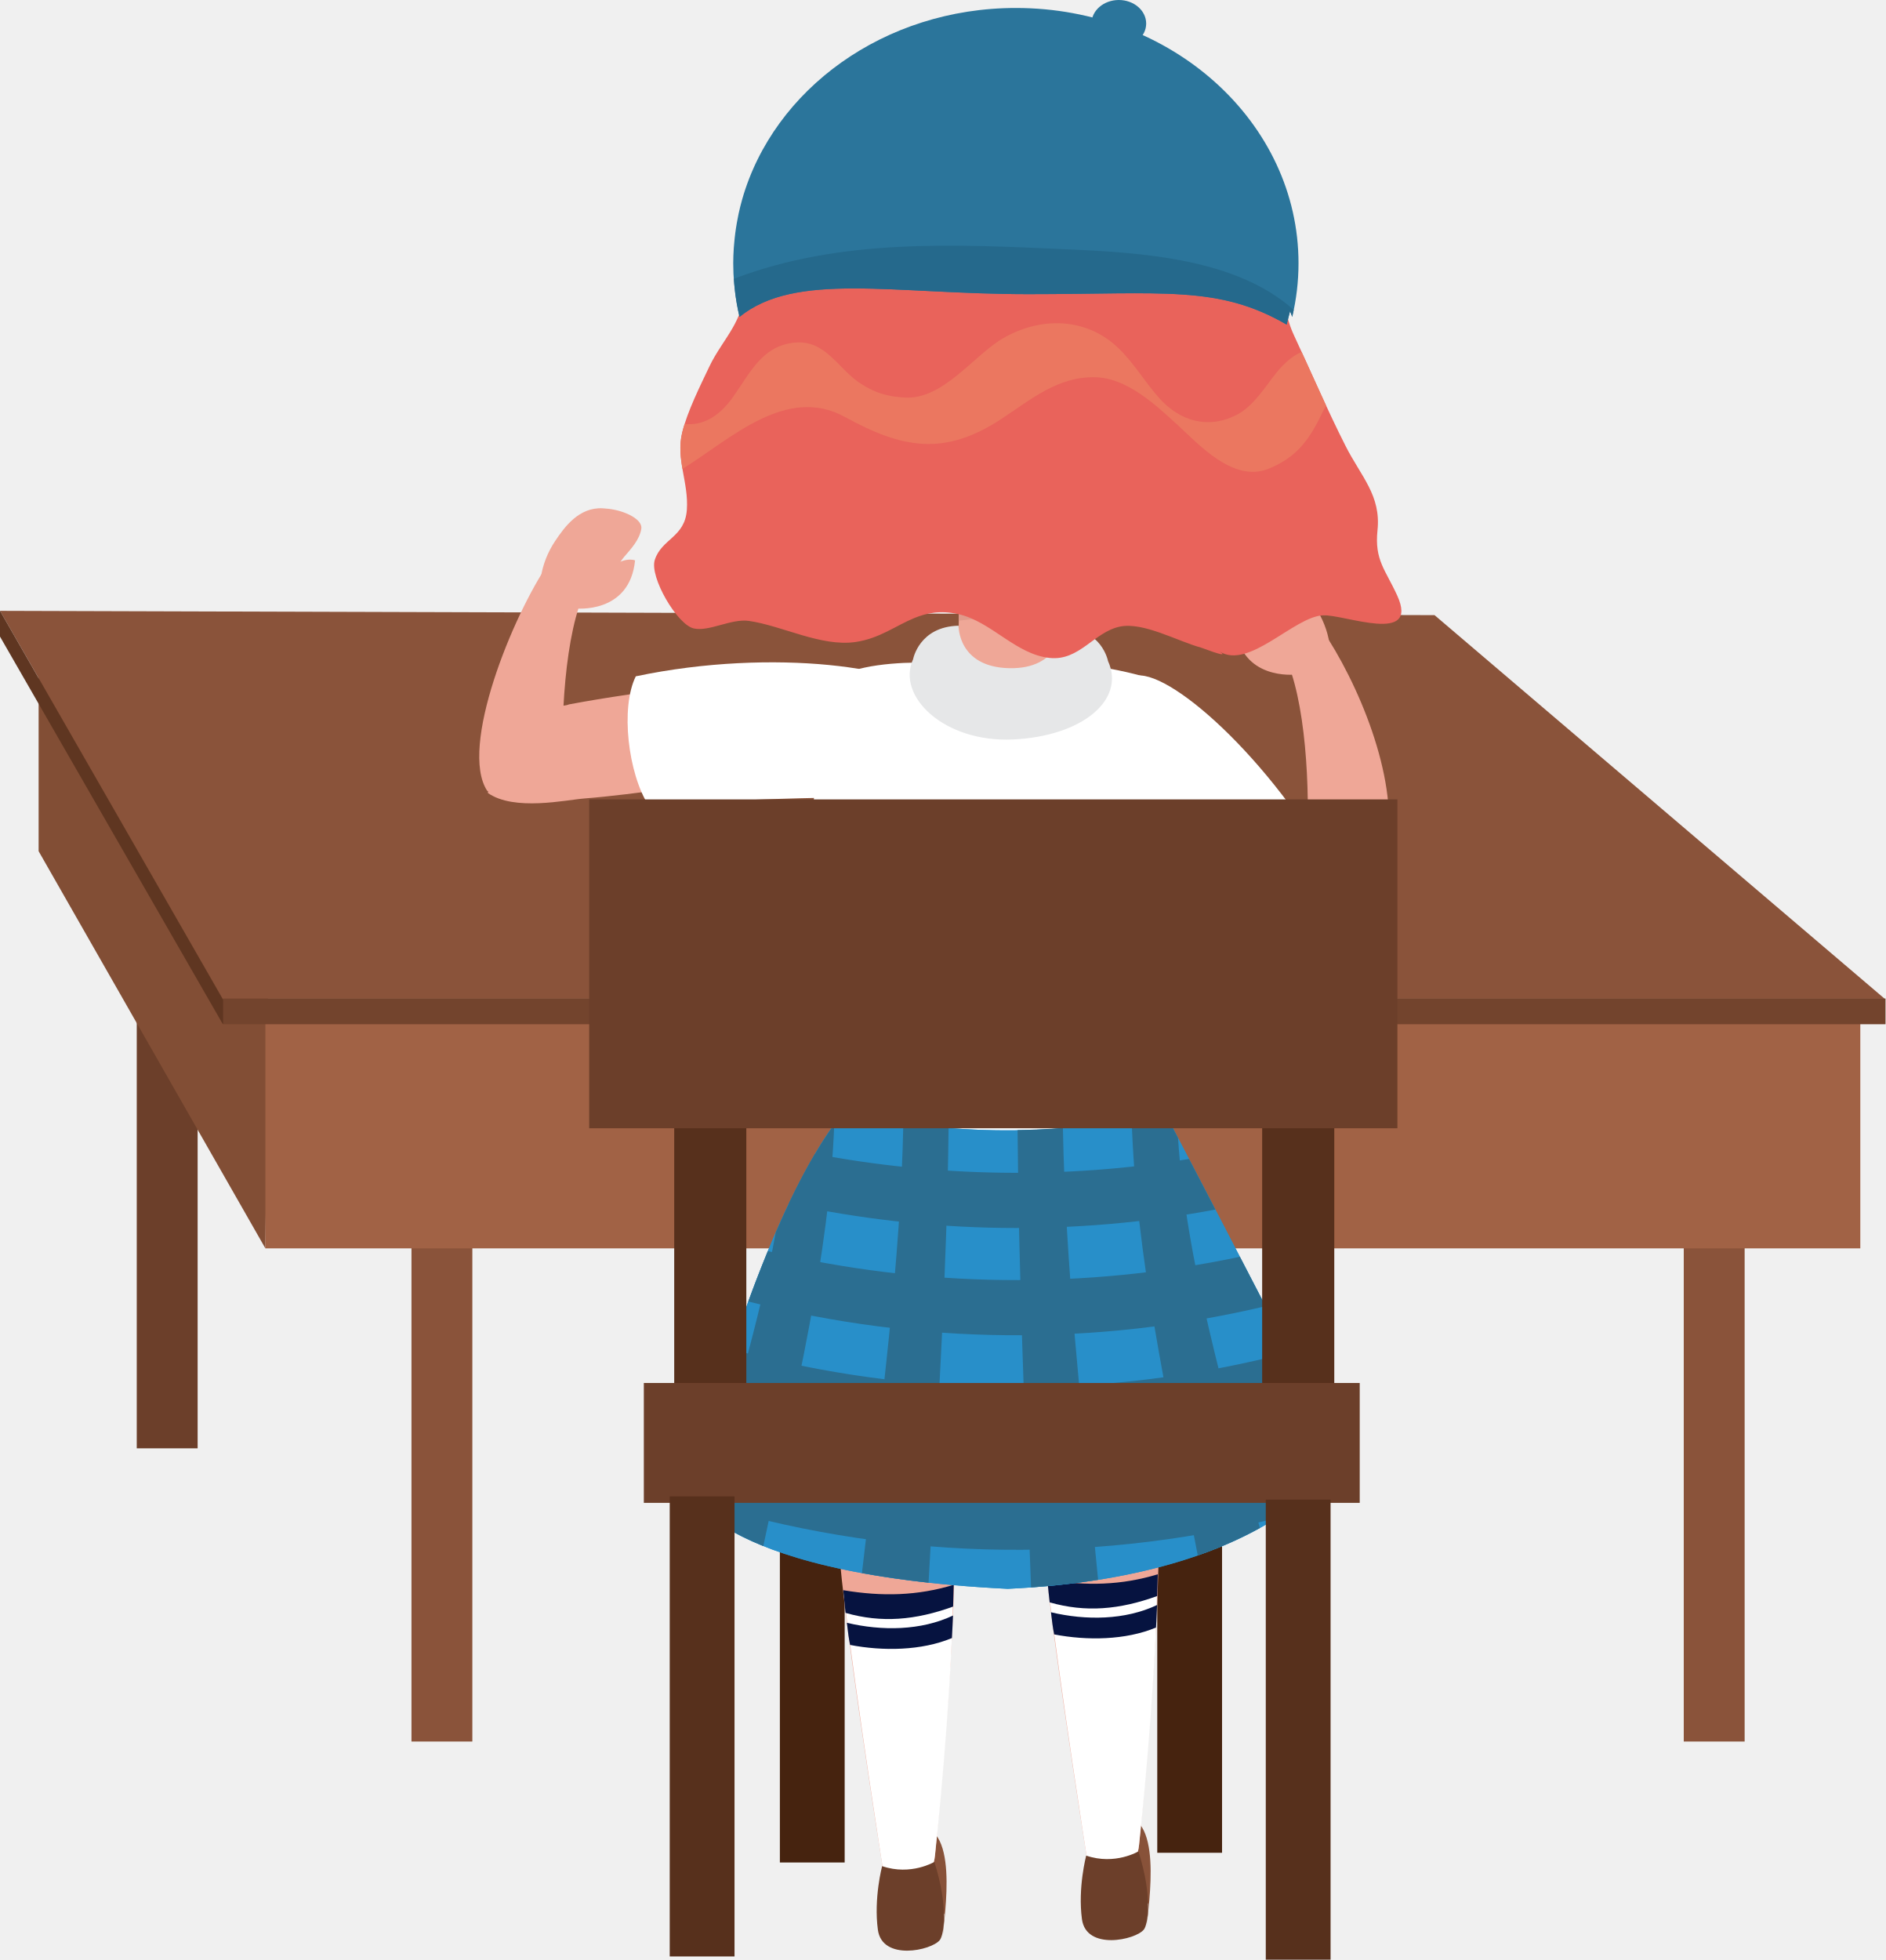
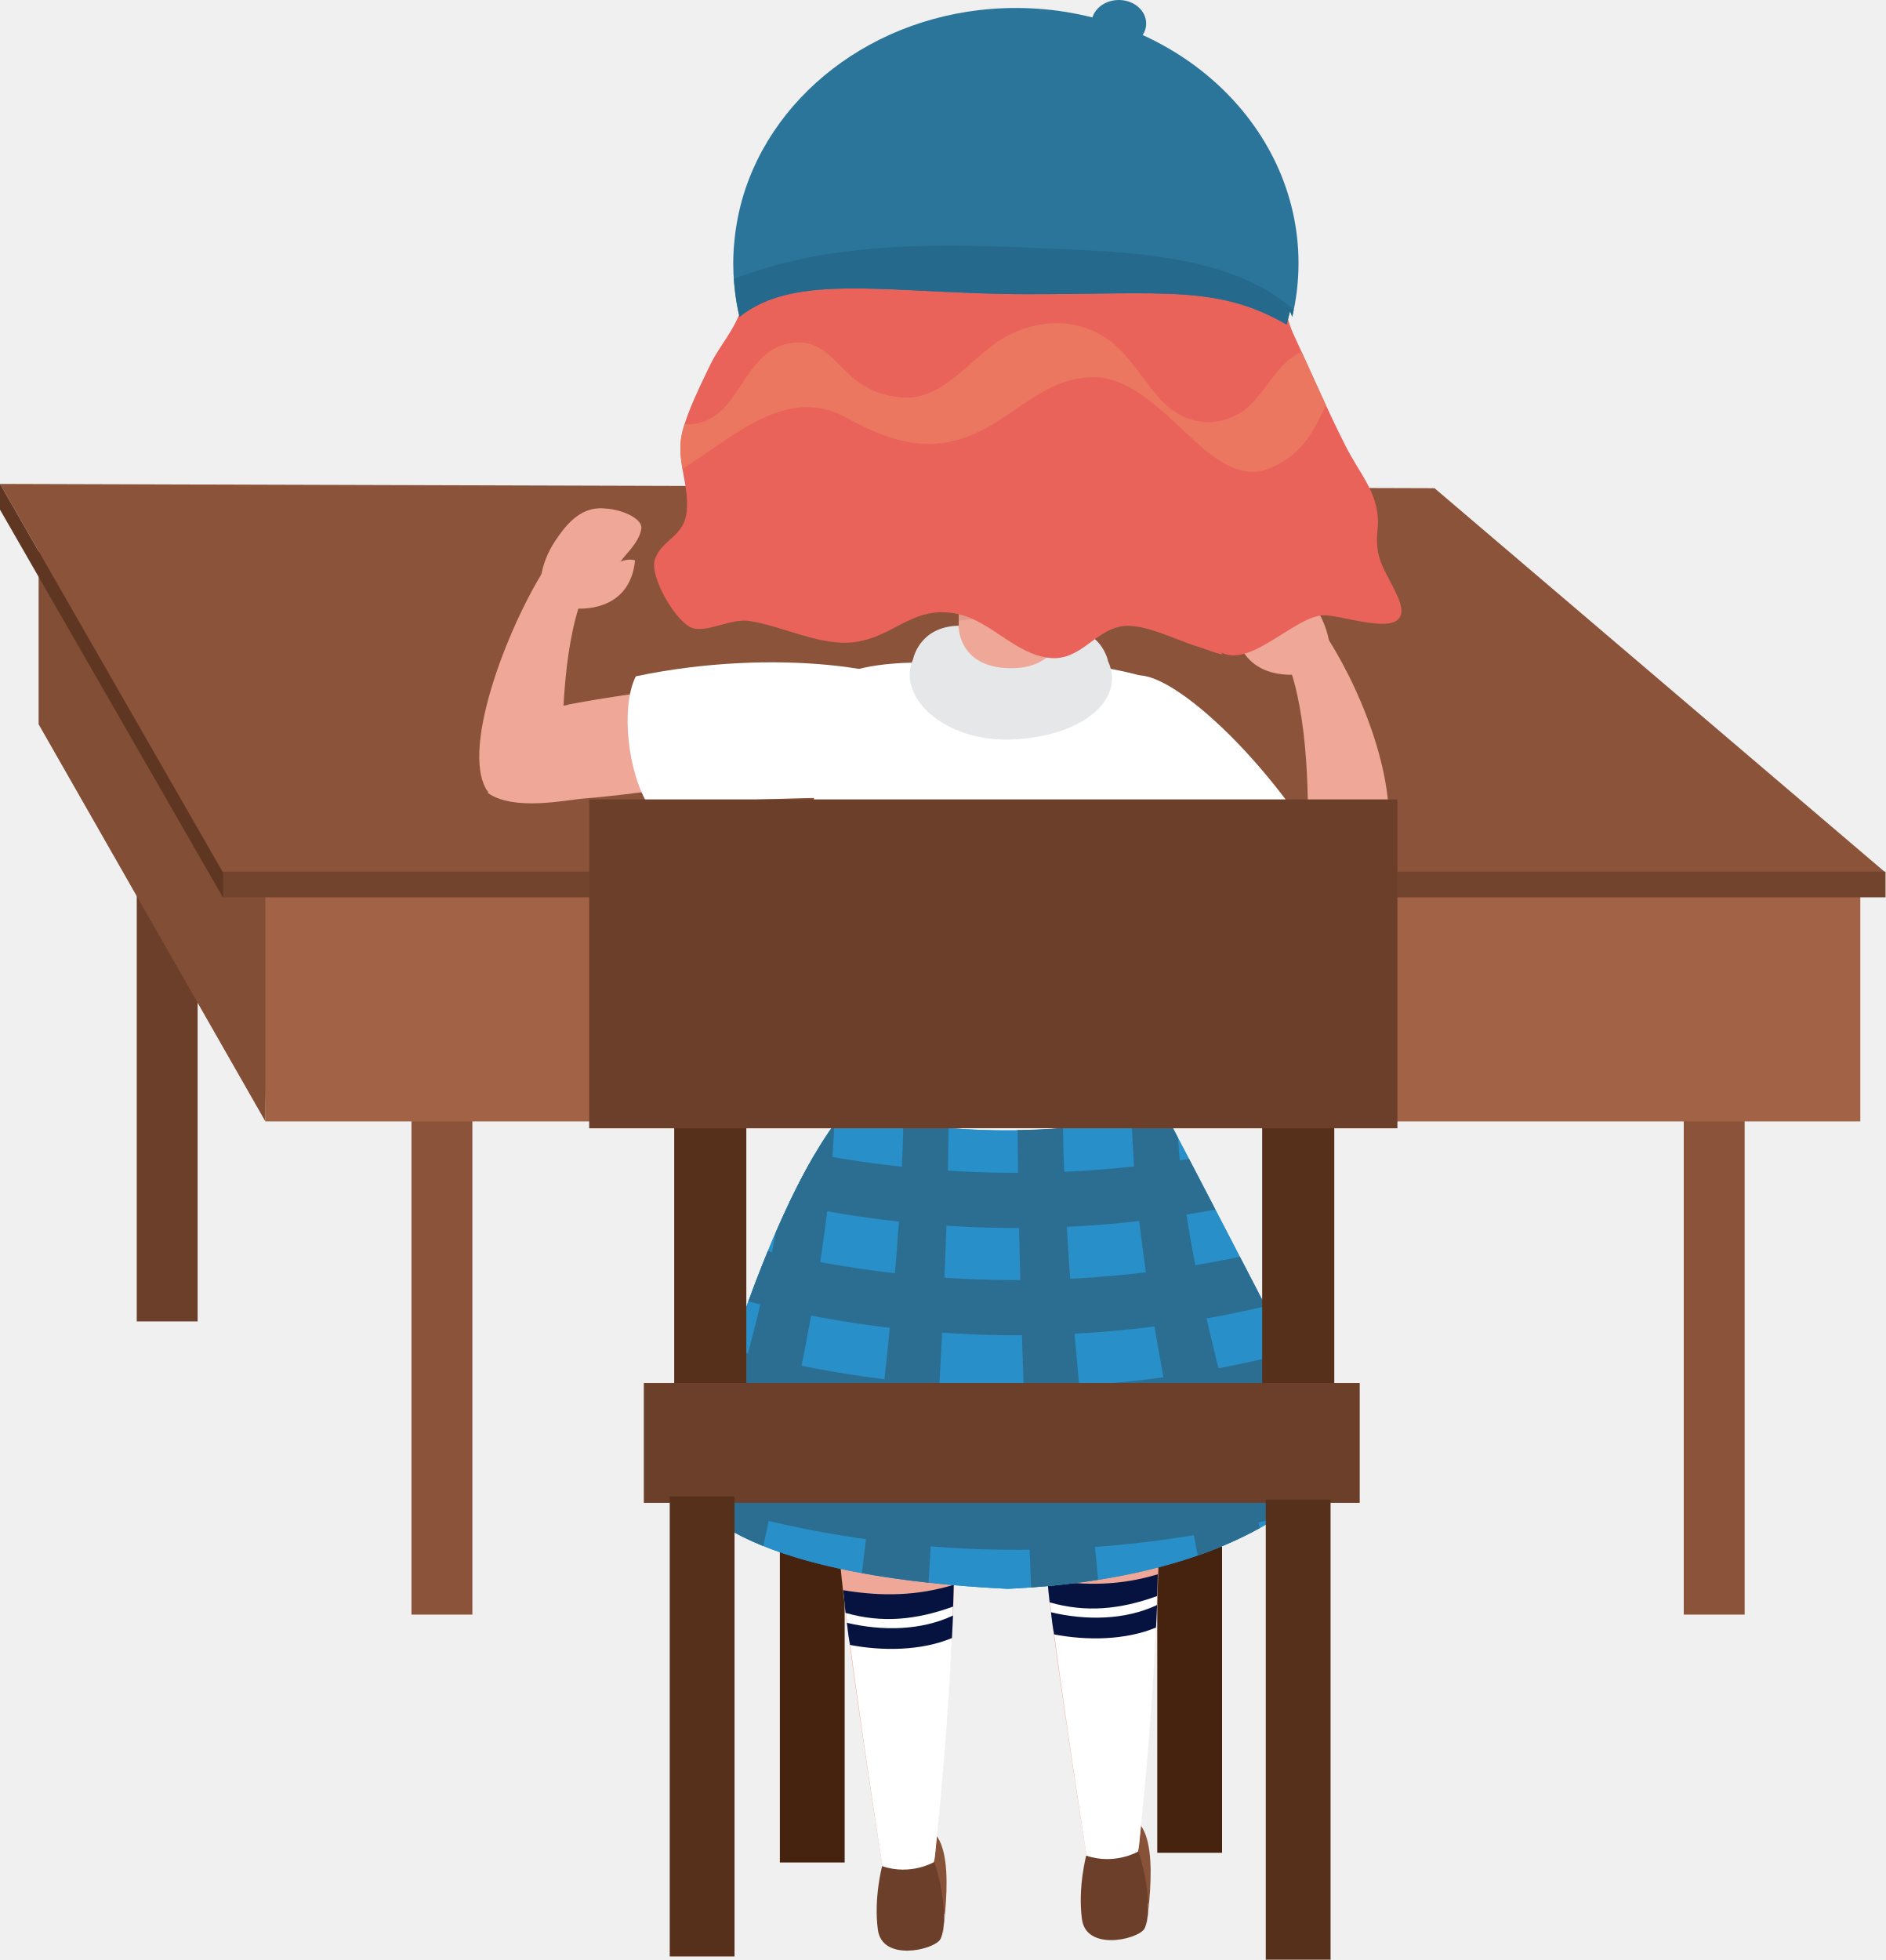
<svg xmlns="http://www.w3.org/2000/svg" width="639" height="664" viewBox="0 0 639 664" fill="none">
-   <path d="M66.963 292.643H46.337V490.659H66.963V292.643Z" fill="#6C3F2A" />
-   <path d="M13.084 223.93L90.873 330.524L89.919 422.915L13.084 288.363V223.93Z" fill="#824E35" />
-   <path d="M591.135 391.978H570.509V589.989H591.135V391.978Z" fill="#8A533A" />
-   <path d="M451.589 292.643H430.963V490.659H451.589V292.643Z" fill="#6C3F2A" />
-   <path d="M160.047 391.978H139.421V589.989H160.047V391.978Z" fill="#8A533A" />
-   <path d="M630.326 342.477H89.919V422.916H630.326V342.477Z" fill="#A16245" />
-   <path d="M75.48 338.349H638.577L486.067 208.395L0 206.94L75.48 338.349Z" fill="#8A533A" />
-   <path d="M638.866 338.285H75.513V346.988H638.866V338.285Z" fill="#73442D" />
-   <path d="M75.605 338.704V346.609L75.513 346.987L0 215.662V206.94L75.605 338.704Z" fill="#5F3621" />
+   <path d="M66.963 249.643H46.337V447.659H66.963V249.643Z" fill="#6C3F2A" />
+   <path d="M13.084 180.93L90.873 287.524L89.919 379.915L13.084 245.363V180.93Z" fill="#824E35" />
+   <path d="M591.135 348.978H570.509V546.989H591.135V348.978Z" fill="#8A533A" />
+   <path d="M451.589 249.643H430.963V447.659H451.589V249.643Z" fill="#6C3F2A" />
+   <path d="M160.047 348.978H139.421V546.989H160.047V348.978Z" fill="#8A533A" />
+   <path d="M630.326 299.477H89.919V379.916H630.326V299.477Z" fill="#A16245" />
+   <path d="M75.48 295.349H638.577L486.067 165.395L0 163.94L75.48 295.349Z" fill="#8A533A" />
+   <path d="M638.866 295.285H75.513V303.988H638.866V295.285Z" fill="#73442D" />
+   <path d="M75.605 295.704V303.609L75.513 303.987L0 172.662V163.94L75.605 295.704Z" fill="#5F3621" />
  <path d="M286.197 475.109H264.244V630.964H286.197V475.109Z" fill="#46230F" />
  <path d="M414.068 471.813H392.117V627.673H414.068V471.813Z" fill="#46230F" />
  <path d="M470.054 285.796C464.657 289.388 467.879 283.917 457.556 283.876C448.906 283.839 442.958 283.936 442.958 283.936C443.81 262.334 441.799 231.941 433.549 218.991C424.306 204.48 447.711 212.943 447.711 212.943C460.123 231.063 473.62 263.118 470.054 285.796Z" fill="#EFA797" />
  <path d="M438.825 228.519C438.825 228.519 420.369 230.619 418.548 212.236C418.548 212.236 422.62 210.491 428.509 216.086C432.708 220.075 436.074 223.575 437.727 226.054C438.389 227.051 438.777 227.887 438.825 228.519Z" fill="#EFA797" />
  <path d="M450.46 218.03C449.836 213.708 448.105 209.392 445.637 205.694C442.426 200.888 437.569 194.207 429.55 194.595C426.78 194.729 424.093 195.251 421.533 196.308C418.802 197.435 416.041 199.332 416.445 201.641C417.085 205.288 419.797 208.206 422.255 211.059C424.637 213.825 425.619 217.31 427.922 220.187C430.311 223.17 438.026 225.39 439.314 224.988C440.608 224.581 450.46 218.03 450.46 218.03Z" fill="#EFA797" />
  <path d="M165.051 267.873C170.451 271.46 165.845 261.516 176.169 261.479C184.816 261.442 190.768 261.534 190.768 261.544C189.914 239.937 191.927 209.544 200.177 196.59C209.42 182.079 186.017 190.547 186.017 190.547C173.602 208.667 155.527 253.196 165.051 267.873Z" fill="#EFA797" />
  <path d="M194.897 206.123C194.897 206.123 213.355 208.224 215.177 189.844C215.177 189.844 211.104 188.094 205.216 193.69C201.019 197.679 197.651 201.179 195.998 203.658C195.333 204.655 194.948 205.491 194.897 206.123Z" fill="#EFA797" />
  <path d="M183.265 195.633C183.886 191.312 185.617 186.995 188.09 183.297C191.299 178.491 196.155 171.81 204.173 172.198C206.948 172.332 209.632 172.854 212.192 173.911C214.923 175.038 217.684 176.935 217.28 179.244C216.64 182.891 213.93 185.804 211.47 188.662C209.088 191.428 208.107 194.913 205.803 197.79C203.414 200.773 195.701 202.993 194.411 202.587C193.118 202.185 183.265 195.633 183.265 195.633Z" fill="#EFA797" />
  <path d="M319.402 656.486C319.813 649.413 325.602 616.043 309.247 618.951C303.358 619.999 300.251 625.059 299.919 630.752C299.522 637.488 300.477 642.128 306.226 646.408C310.506 649.598 316.688 653.86 319.949 648.255" fill="#885239" />
  <path d="M322.329 512.016C322.329 512.016 327.135 517.556 316.812 628.494C315.397 643.693 299.208 633.48 299.208 633.48C299.208 633.48 283.409 534.49 284.088 518.678C284.766 502.861 322.329 512.016 322.329 512.016Z" fill="#EFA797" />
  <path d="M285.796 539.574C290.556 578.572 299.208 633.48 299.208 633.48C299.208 633.48 315.15 643.67 316.812 628.494C319.116 607.428 323.035 561.823 322.915 537.787C310.653 541.513 299.069 541.781 285.796 539.574Z" fill="white" />
  <path d="M322.541 554.934C322.723 552.391 322.756 549.722 322.906 547.293C312.082 552.446 298.79 552.575 286.945 549.763C287.402 553.591 287.538 554.744 288.028 557.261C299.12 559.403 312.223 559.246 322.541 554.934Z" fill="#061340" />
  <path d="M322.943 544.269C323.008 543.11 323.086 538.027 323.142 536.896C310.882 540.622 298.984 540.931 285.711 538.72C286.092 542.939 286.267 543.854 286.503 546.407C298.658 549.888 310.161 548.9 322.943 544.269Z" fill="#061340" />
  <path d="M298.889 632.201C298.889 632.201 296.008 643.037 297.449 653.743C298.889 664.44 315.625 660.793 318.442 657.238C319.744 655.59 321.526 646.402 316.589 630.76C316.589 630.76 308.672 635.535 298.889 632.201Z" fill="#6C3F2A" />
  <path d="M388.548 652.917C388.959 645.844 394.753 612.478 378.396 615.387C372.507 616.435 369.4 621.495 369.066 627.183C368.673 633.919 369.624 638.559 375.372 642.839C379.654 646.029 385.836 650.291 389.098 644.686" fill="#885239" />
  <path d="M391.477 508.452C391.477 508.452 396.286 513.988 385.96 624.925C384.545 640.124 368.354 629.911 368.354 629.911C368.354 629.911 352.56 530.926 353.239 515.109C353.913 499.297 391.477 508.452 391.477 508.452Z" fill="#EFA797" />
  <path d="M354.944 536.005C359.707 575.008 368.354 629.911 368.354 629.911C368.354 629.911 384.3 640.1 385.96 624.925C388.264 603.859 392.183 558.253 392.066 534.218C379.804 537.944 368.218 538.212 354.944 536.005Z" fill="white" />
  <path d="M391.69 551.37C391.873 548.827 391.905 546.153 392.053 543.729C381.231 548.877 367.939 549.006 356.095 546.194C356.55 550.022 356.688 551.18 357.178 553.696C368.271 555.835 381.369 555.682 391.69 551.37Z" fill="#061340" />
  <path d="M392.092 540.7C392.154 539.541 392.235 534.458 392.292 533.327C380.03 537.053 368.132 537.363 354.859 535.156C355.24 539.371 355.415 540.29 355.653 542.838C367.809 546.324 379.309 545.331 392.092 540.7Z" fill="#061340" />
  <path d="M285.842 525.155C285.842 525.155 279.339 464.181 280.828 430.754L333.005 439.766C333.005 439.766 325.667 497.901 326.83 527.551C326.83 527.551 302.121 548.411 285.842 525.155Z" fill="#EFA797" />
  <path d="M392.906 514.717C392.906 514.717 391.771 438.124 387.897 404.887L337.232 415.515C337.232 415.515 353.303 497.469 354.261 527.127C354.261 527.127 378.331 539.075 392.906 514.717Z" fill="#EFA797" />
  <path d="M384.342 368.114C391.443 312.213 405.067 245.45 393.677 237.19C381.142 228.095 362.555 224.009 343.783 223.672C325.749 223.349 303.633 225.348 285.652 231.558C274.685 235.344 283.489 308.544 286.49 368.114H384.342Z" fill="#EFA797" />
  <path d="M330.792 169.618C340.917 163.002 359.684 173.69 359.684 173.69L360.09 227.814C360.09 227.814 324.083 235.09 324.471 227.255C325.344 209.521 323.806 174.184 330.792 169.618Z" fill="#EFA797" />
  <path d="M344.958 211.257C351.228 214.507 356.431 219.83 360.002 225.888C360.029 225.939 360.048 225.994 360.078 226.04L359.683 173.689C359.683 173.689 340.916 163.001 330.791 169.617C327.349 171.87 324.987 191.667 324.867 210.282C331.373 209.581 338.61 207.965 344.958 211.257Z" fill="#E09A8B" />
  <path d="M175.701 256.793C173.434 254.184 178.016 252.804 177.121 243.856C176.424 236.866 188.949 240.32 192.772 238.635C244.162 229.037 307.639 226.22 315.802 238.164C329.163 257.721 301.453 254.752 301.453 254.752C301.453 254.752 231.958 267.831 198.013 270.5C191.753 270.989 174.213 274.9 165.312 268.644C165.305 268.639 166.728 255.842 175.701 256.793Z" fill="#EFA797" />
  <path d="M316.364 236.548C309.358 226.29 262.338 219.253 215.426 229.12C210.154 239.711 212.831 262.116 219.752 272.869C254.042 270.191 296.394 270.015 296.394 270.015C296.394 270.015 329.725 256.1 316.364 236.548Z" fill="white" />
  <path d="M395.757 378.368C398.606 351.087 409.661 307.731 408.04 295.851C405.39 276.414 408.109 245.837 392.938 231.502C389.568 228.312 361.58 223.506 361.783 225.228C361.852 225.847 361.924 226.271 361.991 226.558C361.843 226.802 361.647 227.273 361.386 228.128C357.503 240.741 343.071 242.662 333.189 238.881C326.739 236.416 322.104 232.136 323.796 223.969C317.845 225.428 312.175 224.265 306.233 224.578C300.425 224.878 294.236 225.538 288.677 227.288C276.417 231.148 280.573 251.249 277.534 260.728C270.808 281.697 281.92 341.906 284.201 377.917C284.201 377.917 308.554 386.463 339.356 386.199C370.159 385.935 395.757 378.368 395.757 378.368Z" fill="white" />
  <path d="M446.764 343.128C449.931 342.98 450.852 343.442 457.062 338.003C461.915 333.751 466.166 332.19 464.641 328.303C437.138 278.058 400.981 239.23 387.985 241.493C366.711 245.196 380.137 266.785 380.137 266.785C380.137 266.785 404.615 301.54 426.481 327.215C432.815 334.653 438.974 343.346 445.297 350.322C445.298 350.325 450.233 345.999 446.764 343.128Z" fill="#EFA797" />
  <path d="M385.369 228.852C397.735 227.712 433.13 259.462 455.423 301.9C450.626 312.713 431.653 324.929 418.954 326.448C399.162 298.318 376.474 267.662 376.474 267.662C376.474 267.662 361.786 231.017 385.369 228.852Z" fill="white" />
  <path d="M375.422 223.935C375.422 223.935 373.386 212.887 360.016 212.596C360.016 212.596 359.323 226.775 341.9 226.363C324.476 225.952 324.795 211.977 324.795 211.977C311.425 212.272 309.389 223.316 309.389 223.316C303.657 235.828 319.814 251.608 343.274 250.509C366.733 249.415 381.442 237.074 375.422 223.935Z" fill="#E6E7E8" />
  <path d="M368.038 628.633C368.038 628.633 365.157 639.473 366.598 650.175C368.038 660.876 384.777 657.225 387.588 653.67C388.89 652.027 390.677 642.834 385.737 627.192C385.737 627.192 377.821 631.971 368.038 628.633Z" fill="#6C3F2A" />
  <path d="M336.685 53.555C340.441 51.371 344.176 49.294 347.913 47.323C348.502 46.778 349.121 46.265 349.813 45.831L336.685 53.555Z" fill="#420025" />
  <path d="M336.685 53.555C340.441 51.371 344.176 49.294 347.913 47.323C348.502 46.778 349.121 46.265 349.813 45.831L336.685 53.555Z" fill="#561337" />
  <path d="M285.918 376.632C257.942 410.769 236.331 495.308 233.385 506.148C233.348 502.556 237.393 533.11 341.451 538.258C437.435 533.77 455.588 490.432 455.436 493.401C455.029 493.623 417.153 419.675 394.736 377.076C358.714 385.039 321.863 384.882 285.918 376.632Z" fill="#288FC9" />
  <path d="M285.918 376.632C257.942 410.769 236.331 495.308 233.385 506.148C233.348 502.556 237.393 533.11 341.451 538.258C437.435 533.77 455.588 490.432 455.436 493.401C455.029 493.623 417.153 419.675 394.736 377.076C358.714 385.039 321.863 384.882 285.918 376.632Z" fill="#288FC9" />
  <path d="M455.349 493.285C455.381 493.331 455.427 493.405 455.437 493.4C455.442 493.281 455.404 493.262 455.349 493.285Z" fill="#2B6E91" />
  <path d="M233.385 506.148C233.403 506.074 233.436 505.959 233.459 505.876C233.4 505.834 233.381 505.917 233.385 506.148Z" fill="#2B6E91" />
  <path d="M432.47 514.329C449.218 503.705 454.67 493.576 455.349 493.285C455.146 493.003 454.477 491.794 453.396 489.776C382.975 511.623 308.183 511.849 237.67 490.464C235.555 497.953 234.117 503.438 233.459 505.875C233.607 505.972 234.054 506.905 235.195 508.382C299.494 528.378 367.449 530.391 432.47 514.329Z" fill="#2B6E91" />
  <path d="M445.391 474.518C442.881 469.698 440.007 464.158 436.893 458.151C374.799 474.305 309.879 473.94 247.91 457.075C245.911 463.077 244.073 468.862 242.437 474.227C308.873 493.41 378.917 493.507 445.391 474.518Z" fill="#2B6E91" />
  <path d="M428.793 442.514C425.97 437.066 423.054 431.438 420.114 425.769C367.283 436.909 312.807 436.258 260.166 423.848C257.841 429.494 255.63 435.224 253.552 440.912C311.112 455.608 371.057 456.152 428.793 442.514Z" fill="#2B6E91" />
  <path d="M411.812 409.772C408.765 403.908 405.766 398.152 402.888 392.634C360.861 399.425 318.044 398.83 276.148 390.898C273.066 396.106 270.098 401.808 267.254 407.796C314.923 418.049 363.965 418.715 411.812 409.772Z" fill="#2B6E91" />
  <path d="M262.855 417.491C257.322 447.731 247.811 478.35 238.485 511.933C242.089 515.271 248.238 519.569 258.636 523.761C269.836 470.501 280.875 426.129 282.676 380.879C275.533 390.732 268.857 403.654 262.855 417.491Z" fill="#2B6E91" />
  <path d="M306.082 380.303C305.143 427.371 298.88 474.14 292.051 532.926C298.782 534.159 306.262 535.262 314.623 536.176C317.943 476.208 320.904 429.065 321.405 382.038C316.29 381.623 311.184 381.041 306.082 380.303Z" fill="#2B6E91" />
  <path d="M344.785 382.828C345.136 429.956 347.121 477.33 349.351 537.778C357.523 537.187 365.074 536.305 372.075 535.197C366.299 475.968 361.041 429.052 360.142 382.117C355.025 382.509 349.907 382.754 344.785 382.828Z" fill="#2B6E91" />
  <path d="M394.737 377.075C390.981 377.906 387.211 378.594 383.442 379.249C384.896 425.727 395.231 471.346 405.838 526.946C414.088 524.07 421.027 520.884 426.868 517.652C414.567 469.499 401.969 427.915 399.142 385.467C397.62 382.565 396.148 379.757 394.737 377.075Z" fill="#2B6E91" />
  <path d="M455.349 493.285C455.381 493.331 455.427 493.405 455.437 493.4C455.442 493.281 455.404 493.262 455.349 493.285Z" fill="#2B6E91" />
  <path d="M455.349 493.285C455.072 492.897 453.89 490.723 452.002 487.15C452.877 489.476 453.752 491.813 454.622 494.153C455.007 493.632 455.241 493.336 455.349 493.285Z" fill="#2B6E91" />
  <path d="M309.75 209.396C313.995 207.655 318.614 206.7 324.674 208.039C335.923 210.527 344.074 221.7 355.713 222.9C365.755 223.934 370.669 214.119 379.455 212.281C387.371 210.628 399.014 217.24 406.909 219.382C413.641 221.889 415.725 222.318 413.163 220.661C423.055 227.055 438.362 208.976 448.226 208.458C455.488 208.075 481.061 218.555 473.425 201.764C469.434 192.992 465.671 189.779 466.74 179.613C467.975 167.849 461.172 161.441 455.927 151.099C449.694 138.814 444.274 126.076 438.457 113.633C432.658 101.228 435.431 87.239 430.864 74.358C422.337 50.304 407.163 29.187 382.747 19.376C346.489 4.805 323.095 8.268 291.636 29.353C277.67 38.711 267.121 52.926 260.288 68.144C254.044 82.045 255.837 97.714 248.349 110.896C245.856 115.278 242.61 119.428 240.435 124.003C237.277 130.647 232.942 139.261 231.167 146.459C228.921 155.563 233.381 163.444 232.73 172.701C232.065 182.073 224.207 182.452 221.862 189.677C219.992 195.43 229.427 211.607 235.048 212.895C240.242 214.082 247.763 209.488 253.755 210.351C265.113 211.99 278.215 219.183 289.877 217.494C297.984 216.317 303.453 211.986 309.75 209.396Z" fill="#E9635B" />
  <path d="M286.366 141.298C305.773 151.967 319.946 154.544 339.046 142.088C349.397 135.338 358.368 127.453 371.274 127.803C381.789 128.094 391.337 136.953 398.59 143.579C406.002 150.347 417.694 163.505 429.574 158.893C438.948 155.246 443.563 149.161 447.677 140.536C448.18 139.492 448.729 138.43 449.316 137.373C446.513 131.33 443.785 125.254 441.019 119.21C438.212 120.429 435.303 122.737 432.323 126.477C428.591 131.163 424.627 137.673 419.089 140.512C409.451 145.457 399.82 142.825 392.634 134.708C387.761 129.205 383.853 122.446 378.467 117.478C367.565 107.418 352.292 107.312 339.707 114.699C329.97 120.415 319.603 135.276 306.826 134.699C300.693 134.422 296.039 133 290.93 129.482C283.949 124.671 279.67 115.359 269.739 116.037C258.414 116.813 254.235 126.208 248.441 134.394C243.295 141.666 237.762 144.186 231.964 143.651C231.661 144.607 231.393 145.544 231.167 146.458C230.103 150.775 230.558 154.819 231.248 158.863C247.845 148.487 266.502 130.379 286.366 141.298Z" fill="#EB7760" />
  <path d="M439.975 89.197C439.975 41.427 397.098 2.701 344.208 2.701C299.619 2.701 262.151 30.226 251.488 67.489C251.027 69.1 250.627 70.73 250.267 72.374C250.172 72.817 250.094 73.26 250.007 73.703C249.767 74.908 249.547 76.113 249.363 77.332C249.28 77.877 249.204 78.426 249.132 78.971C248.977 80.162 248.853 81.362 248.751 82.572C248.709 83.076 248.654 83.579 248.622 84.086C248.516 85.78 248.442 87.479 248.442 89.197C248.442 93.869 248.862 98.454 249.656 102.923C249.919 104.409 250.226 105.887 250.573 107.35C269.648 91.93 302.429 99.654 348.424 99.654C394.417 99.654 412.783 96.565 435.95 109.954C436.271 108.597 436.679 107.059 437.109 105.43C437.344 106.072 437.64 106.699 437.846 107.35C439.23 101.496 439.975 95.43 439.975 89.197Z" fill="#2B759B" />
  <path d="M361.932 84.474C323.238 82.761 284.918 80.66 248.676 94.432C248.867 97.295 249.161 100.138 249.655 102.922C249.918 104.408 250.225 105.886 250.572 107.349C269.647 91.929 302.428 99.653 348.423 99.653C394.416 99.653 412.782 96.564 435.949 109.953C436.27 108.596 436.678 107.058 437.108 105.429C437.343 106.071 437.639 106.698 437.845 107.349C438.03 106.569 438.173 105.77 438.337 104.98C419.015 87.613 386.877 85.578 361.932 84.474Z" fill="#25698C" />
  <path d="M388.359 7.978C388.359 12.387 384.209 15.961 379.091 15.961C373.973 15.961 369.822 12.387 369.822 7.978C369.822 3.573 373.972 0 379.091 0C384.208 0 388.359 3.573 388.359 7.978Z" fill="#2B759B" />
  <path d="M252.877 350.953H228.445V474.532H252.877V350.953Z" fill="#57301C" />
  <path d="M452.092 349.854H427.657V473.438H452.092V349.854Z" fill="#57301C" />
  <path d="M460.714 468.521H218.148V509.131H460.714V468.521Z" fill="#6C3F2A" />
  <path d="M473.484 270.819H199.632V382.232H473.484V270.819Z" fill="#6C3F2A" />
  <path d="M248.879 506.937H226.926V662.797H248.879V506.937Z" fill="#57301C" />
  <path d="M450.838 508.036H428.885V663.891H450.838V508.036Z" fill="#57301C" />
</svg>
